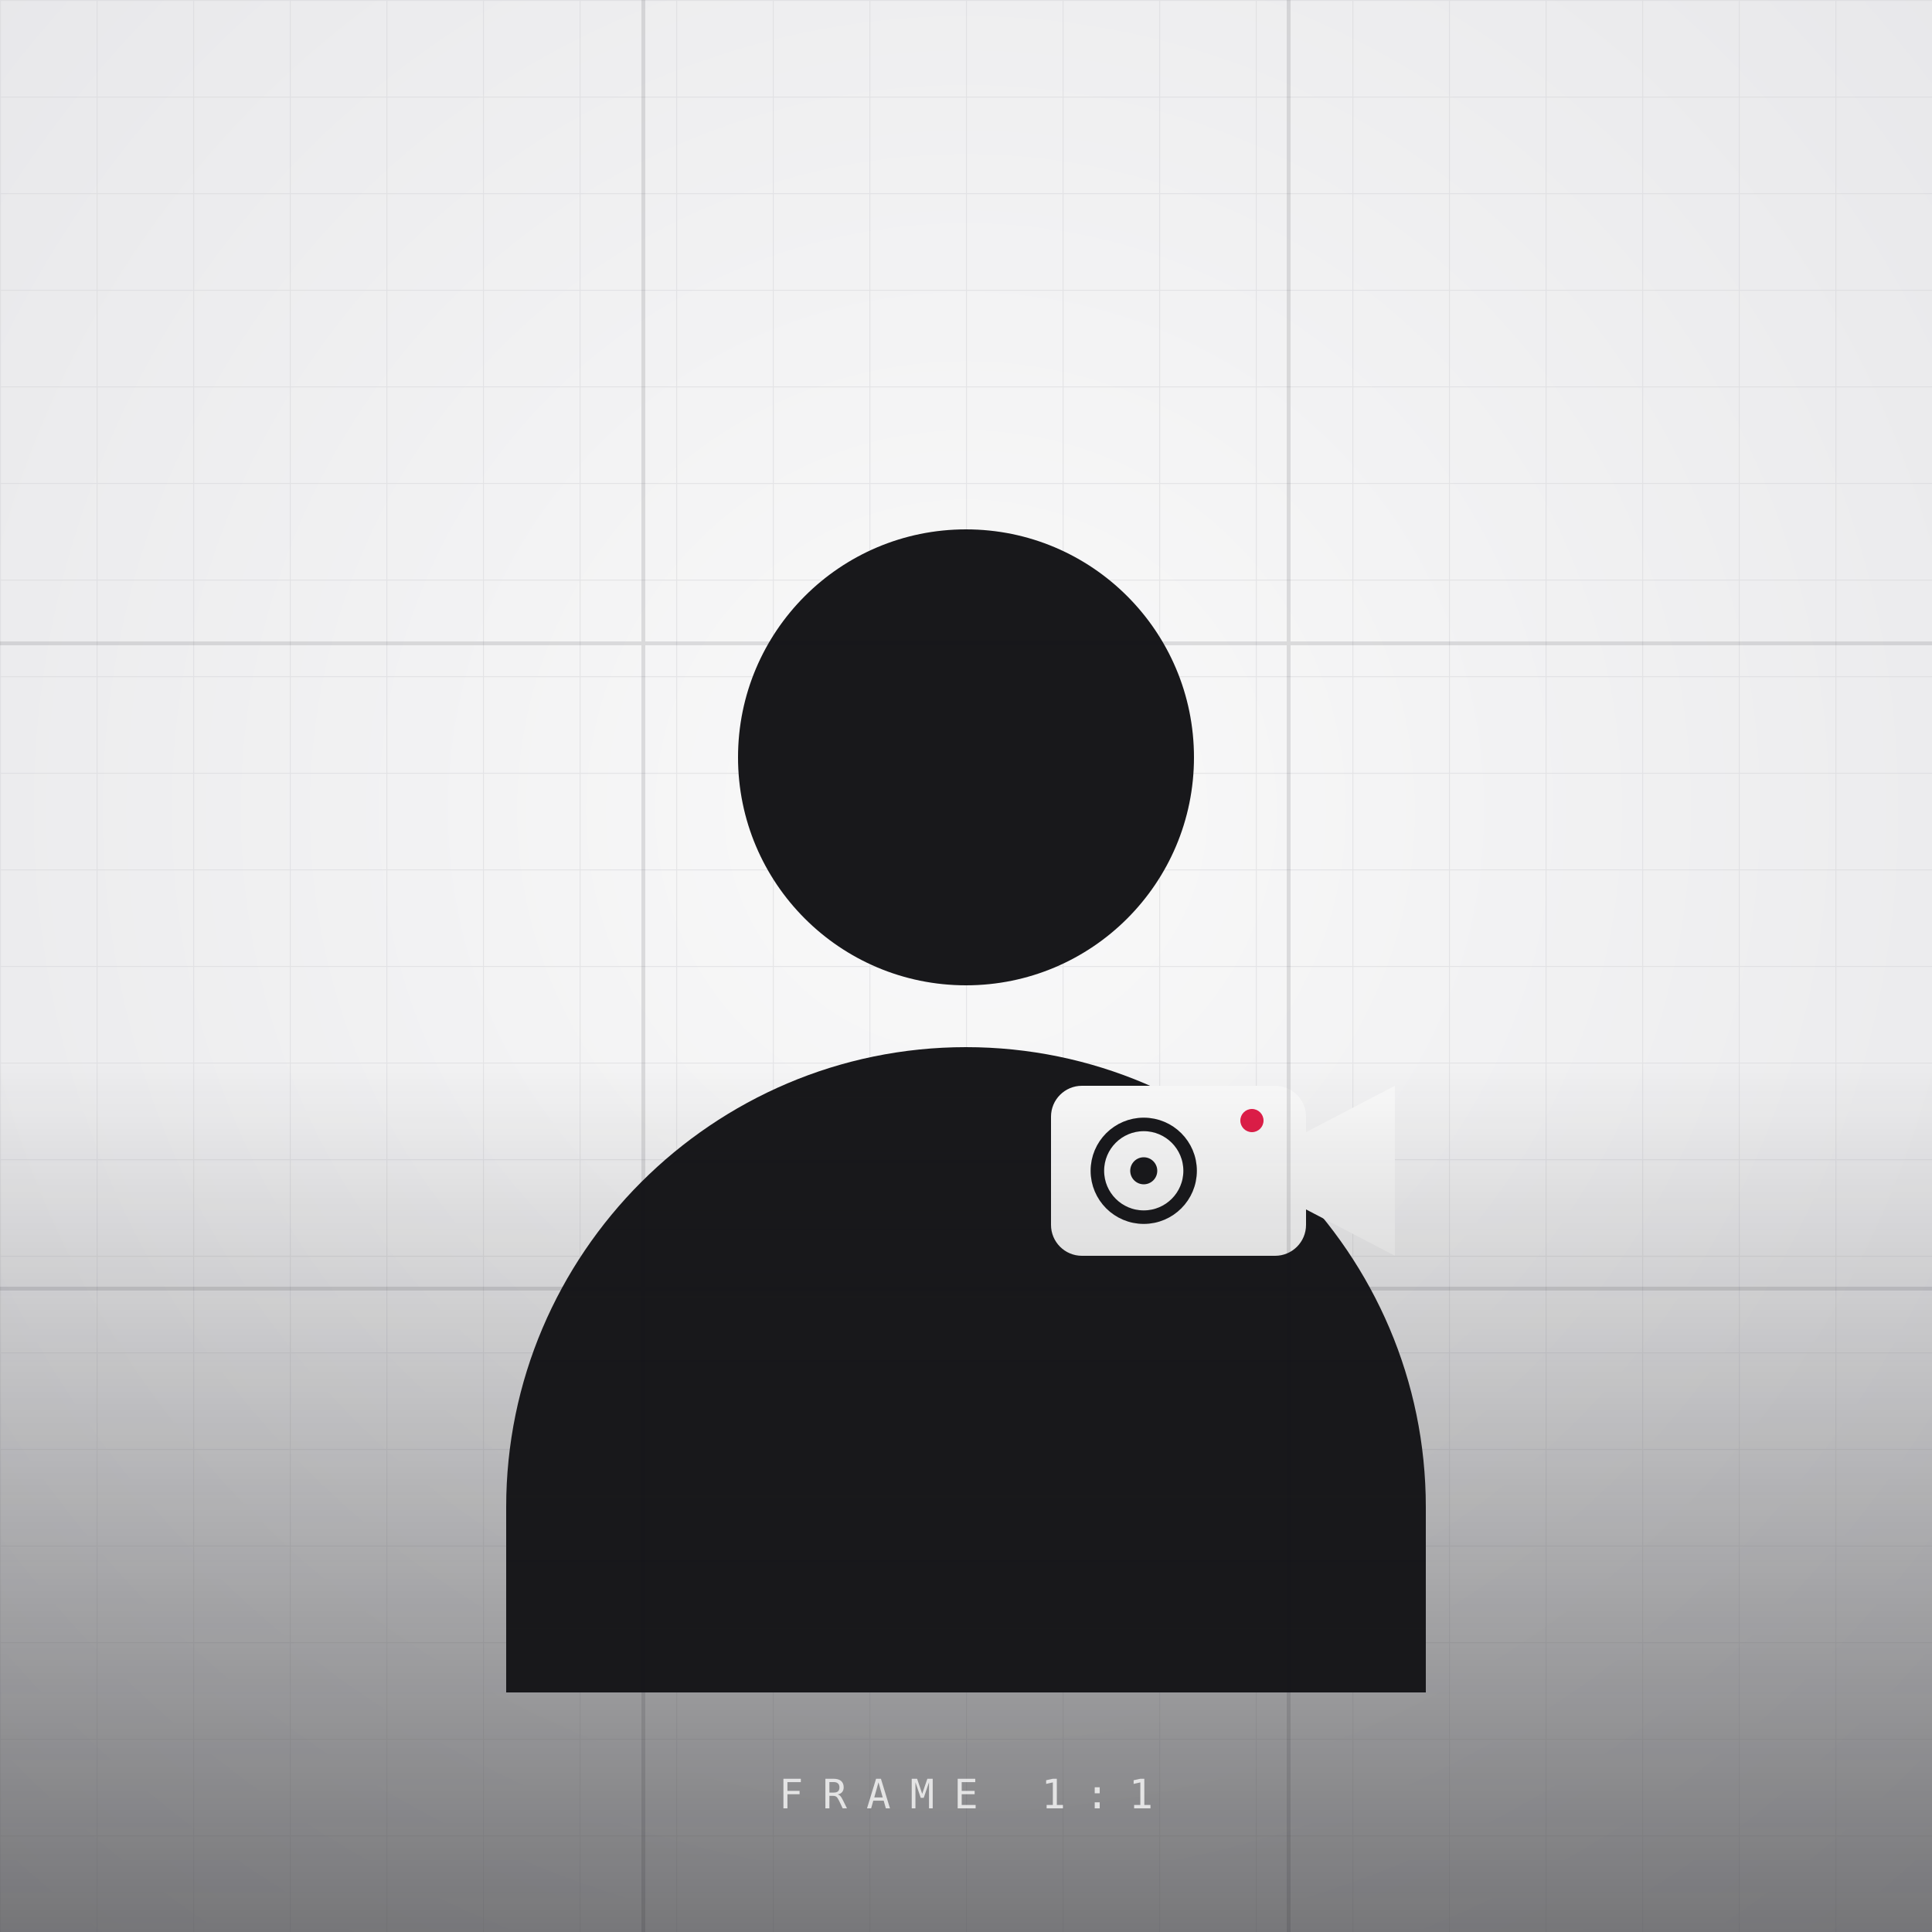
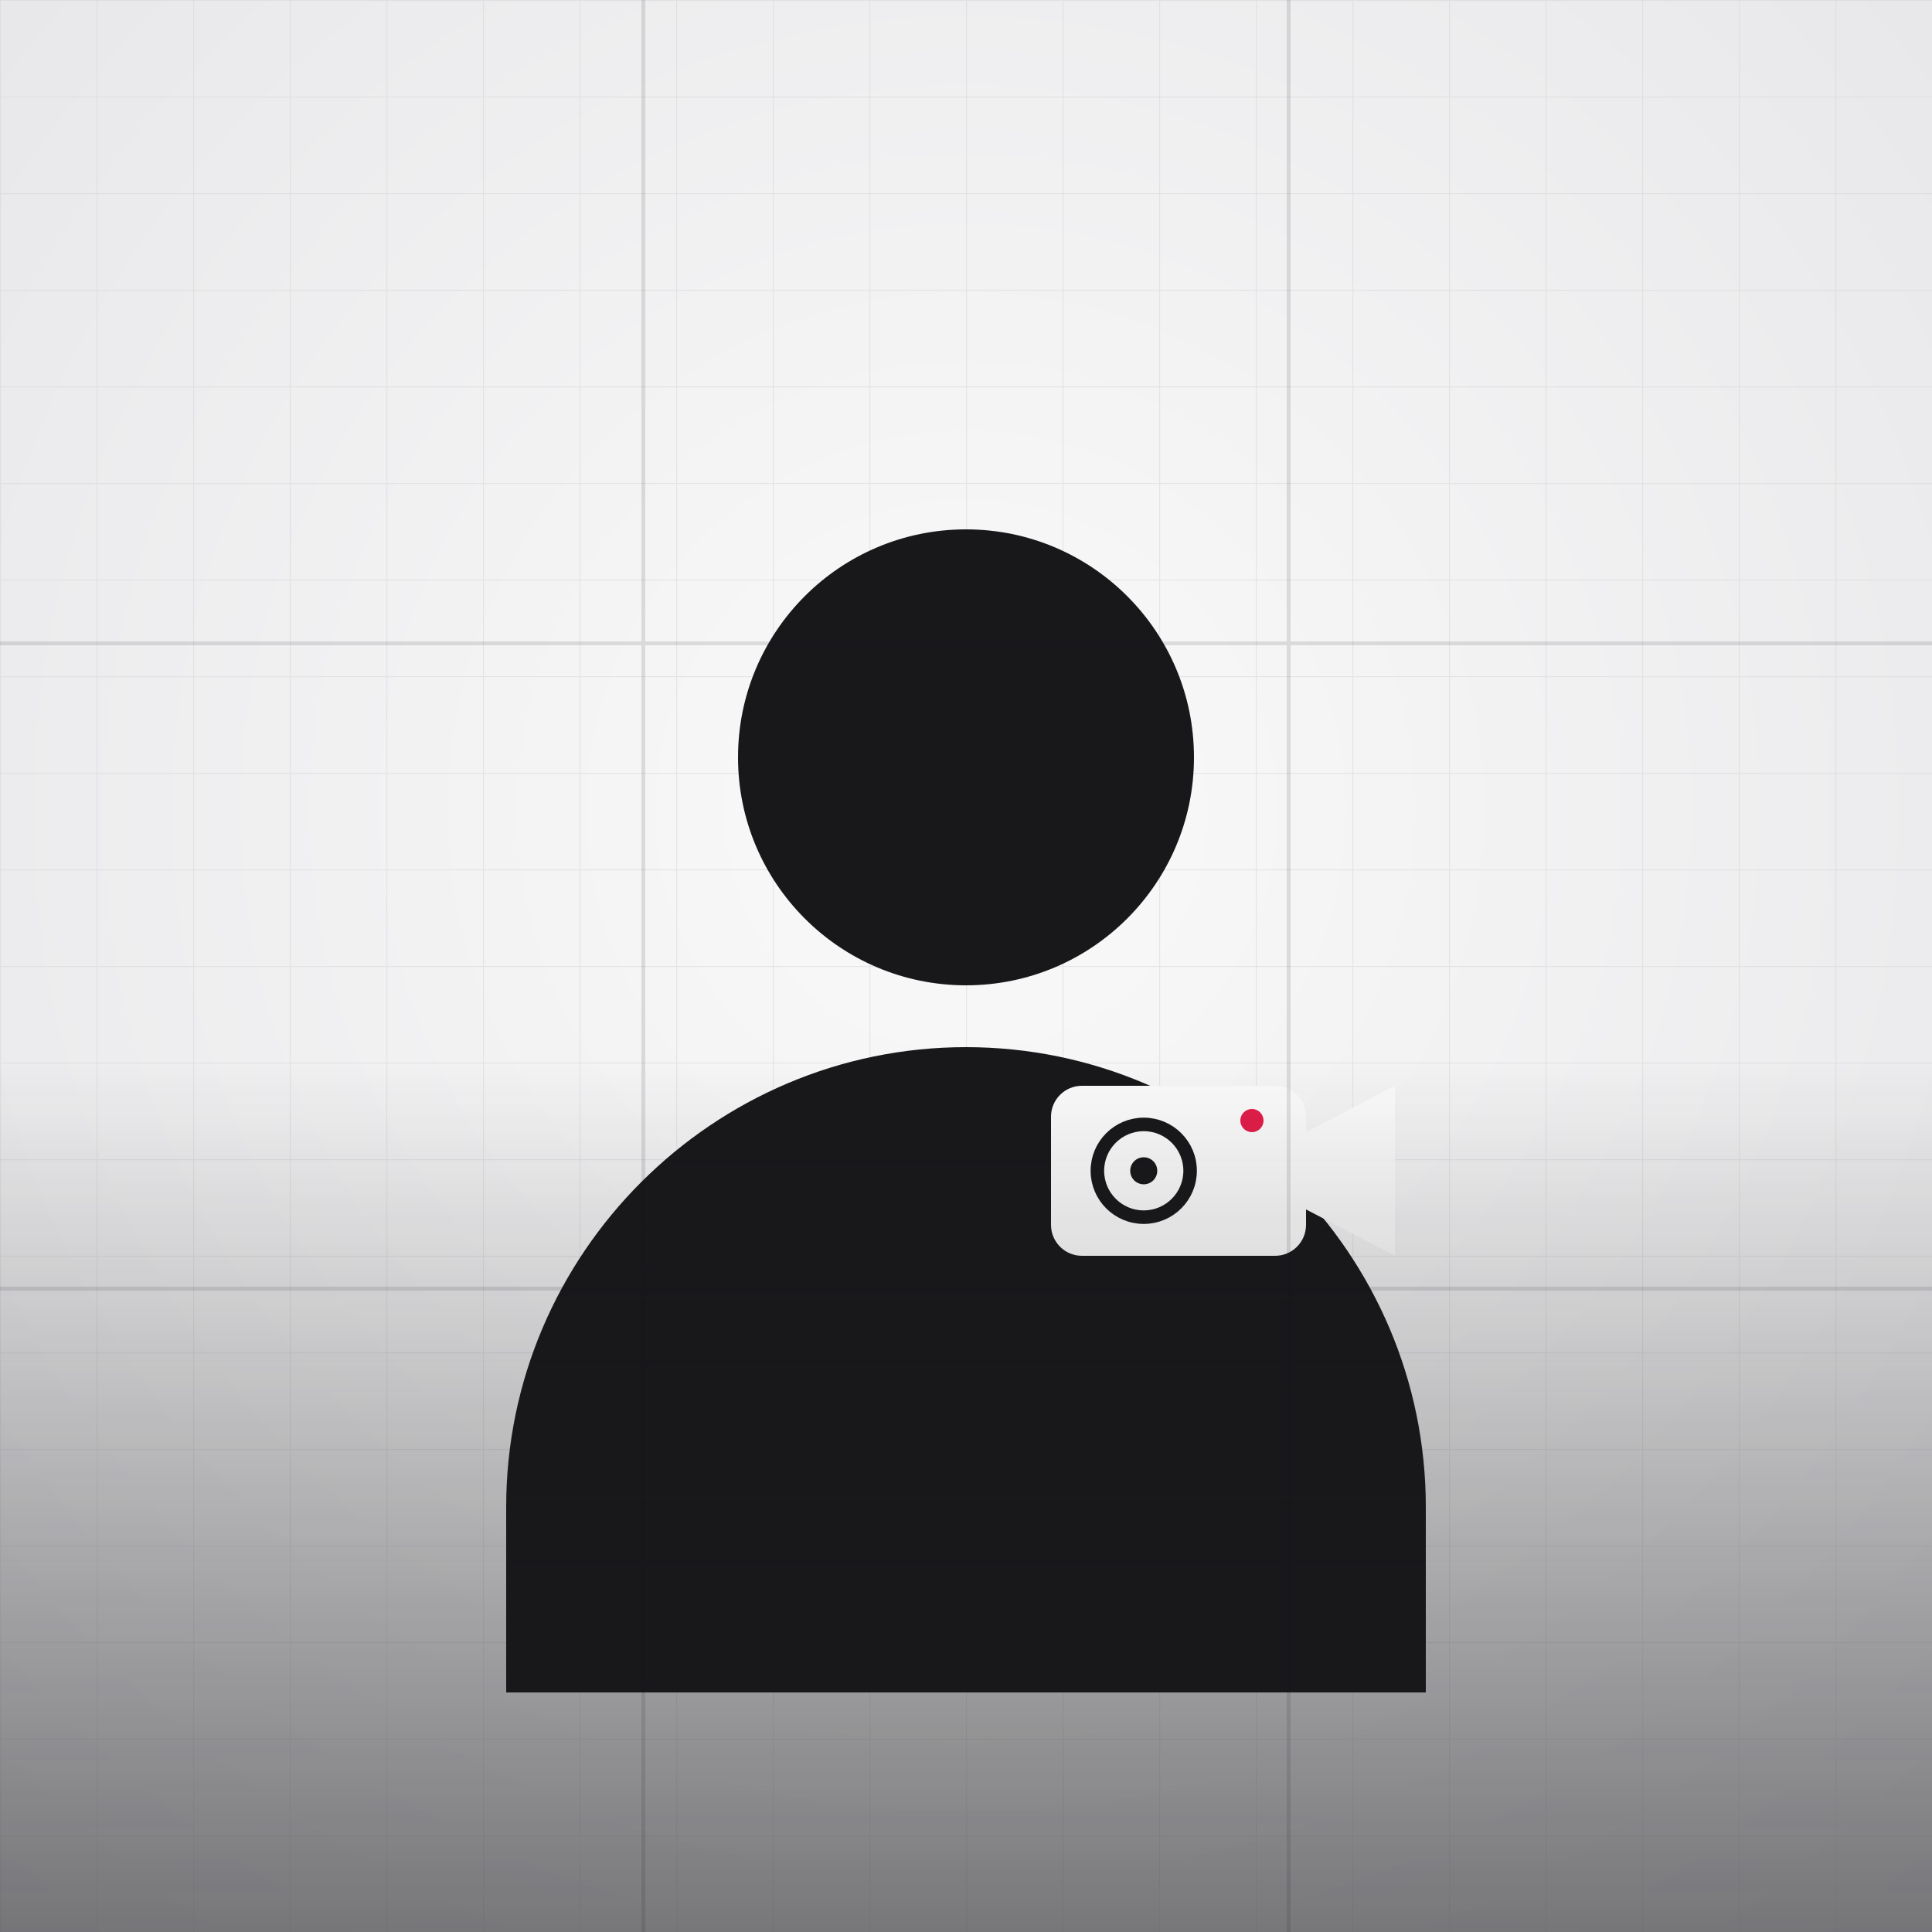
<svg xmlns="http://www.w3.org/2000/svg" viewBox="0 0 1000 1000" width="1000" height="1000" role="img" aria-labelledby="hs-title">
  <defs>
    <pattern id="hs-grid" width="50" height="50" patternUnits="userSpaceOnUse">
      <path d="M50 0H0V50" fill="none" stroke="#d4d4d8" stroke-width="1" />
    </pattern>
    <radialGradient id="hs-bg" cx="50%" cy="42%" r="78%">
      <stop offset="0%" stop-color="#fafafa" />
      <stop offset="100%" stop-color="#e4e4e7" />
    </radialGradient>
    <linearGradient id="hs-fade" x1="0" y1="0" x2="0" y2="1">
      <stop offset="55%" stop-color="#18181b" stop-opacity="0" />
      <stop offset="100%" stop-color="#18181b" stop-opacity="0.55" />
    </linearGradient>
  </defs>
  <rect width="1000" height="1000" fill="url(#hs-bg)" />
  <rect width="1000" height="1000" fill="url(#hs-grid)" opacity="0.5" />
  <g>
    <circle cx="500" cy="392" r="118" fill="#18181b" />
    <path d="M262 780c0-131 107-238 238-238s238 107 238 238v96H262z" fill="#18181b" />
    <g transform="translate(614 606)">
      <rect x="-70" y="-44" width="132" height="88" rx="16" fill="#fafafa" />
      <path d="M62 -20 108 -44v88L62 20Z" fill="#fafafa" />
      <circle cx="-22" cy="0" r="24" fill="none" stroke="#18181b" stroke-width="7" />
      <circle cx="-22" cy="0" r="7" fill="#18181b" />
      <circle cx="34" cy="-26" r="6" fill="#e11d48" />
    </g>
  </g>
  <rect width="1000" height="1000" fill="url(#hs-fade)" />
  <g stroke="#18181b" stroke-opacity="0.12" stroke-width="2">
    <path d="M333 0V1000M667 0V1000M0 333H1000M0 667H1000" />
  </g>
-   <text x="500" y="936" text-anchor="middle" font-family="ui-monospace, SFMono-Regular, monospace" font-size="21" letter-spacing="10" fill="#fafafa" opacity="0.8">FRAME 1:1</text>
</svg>
